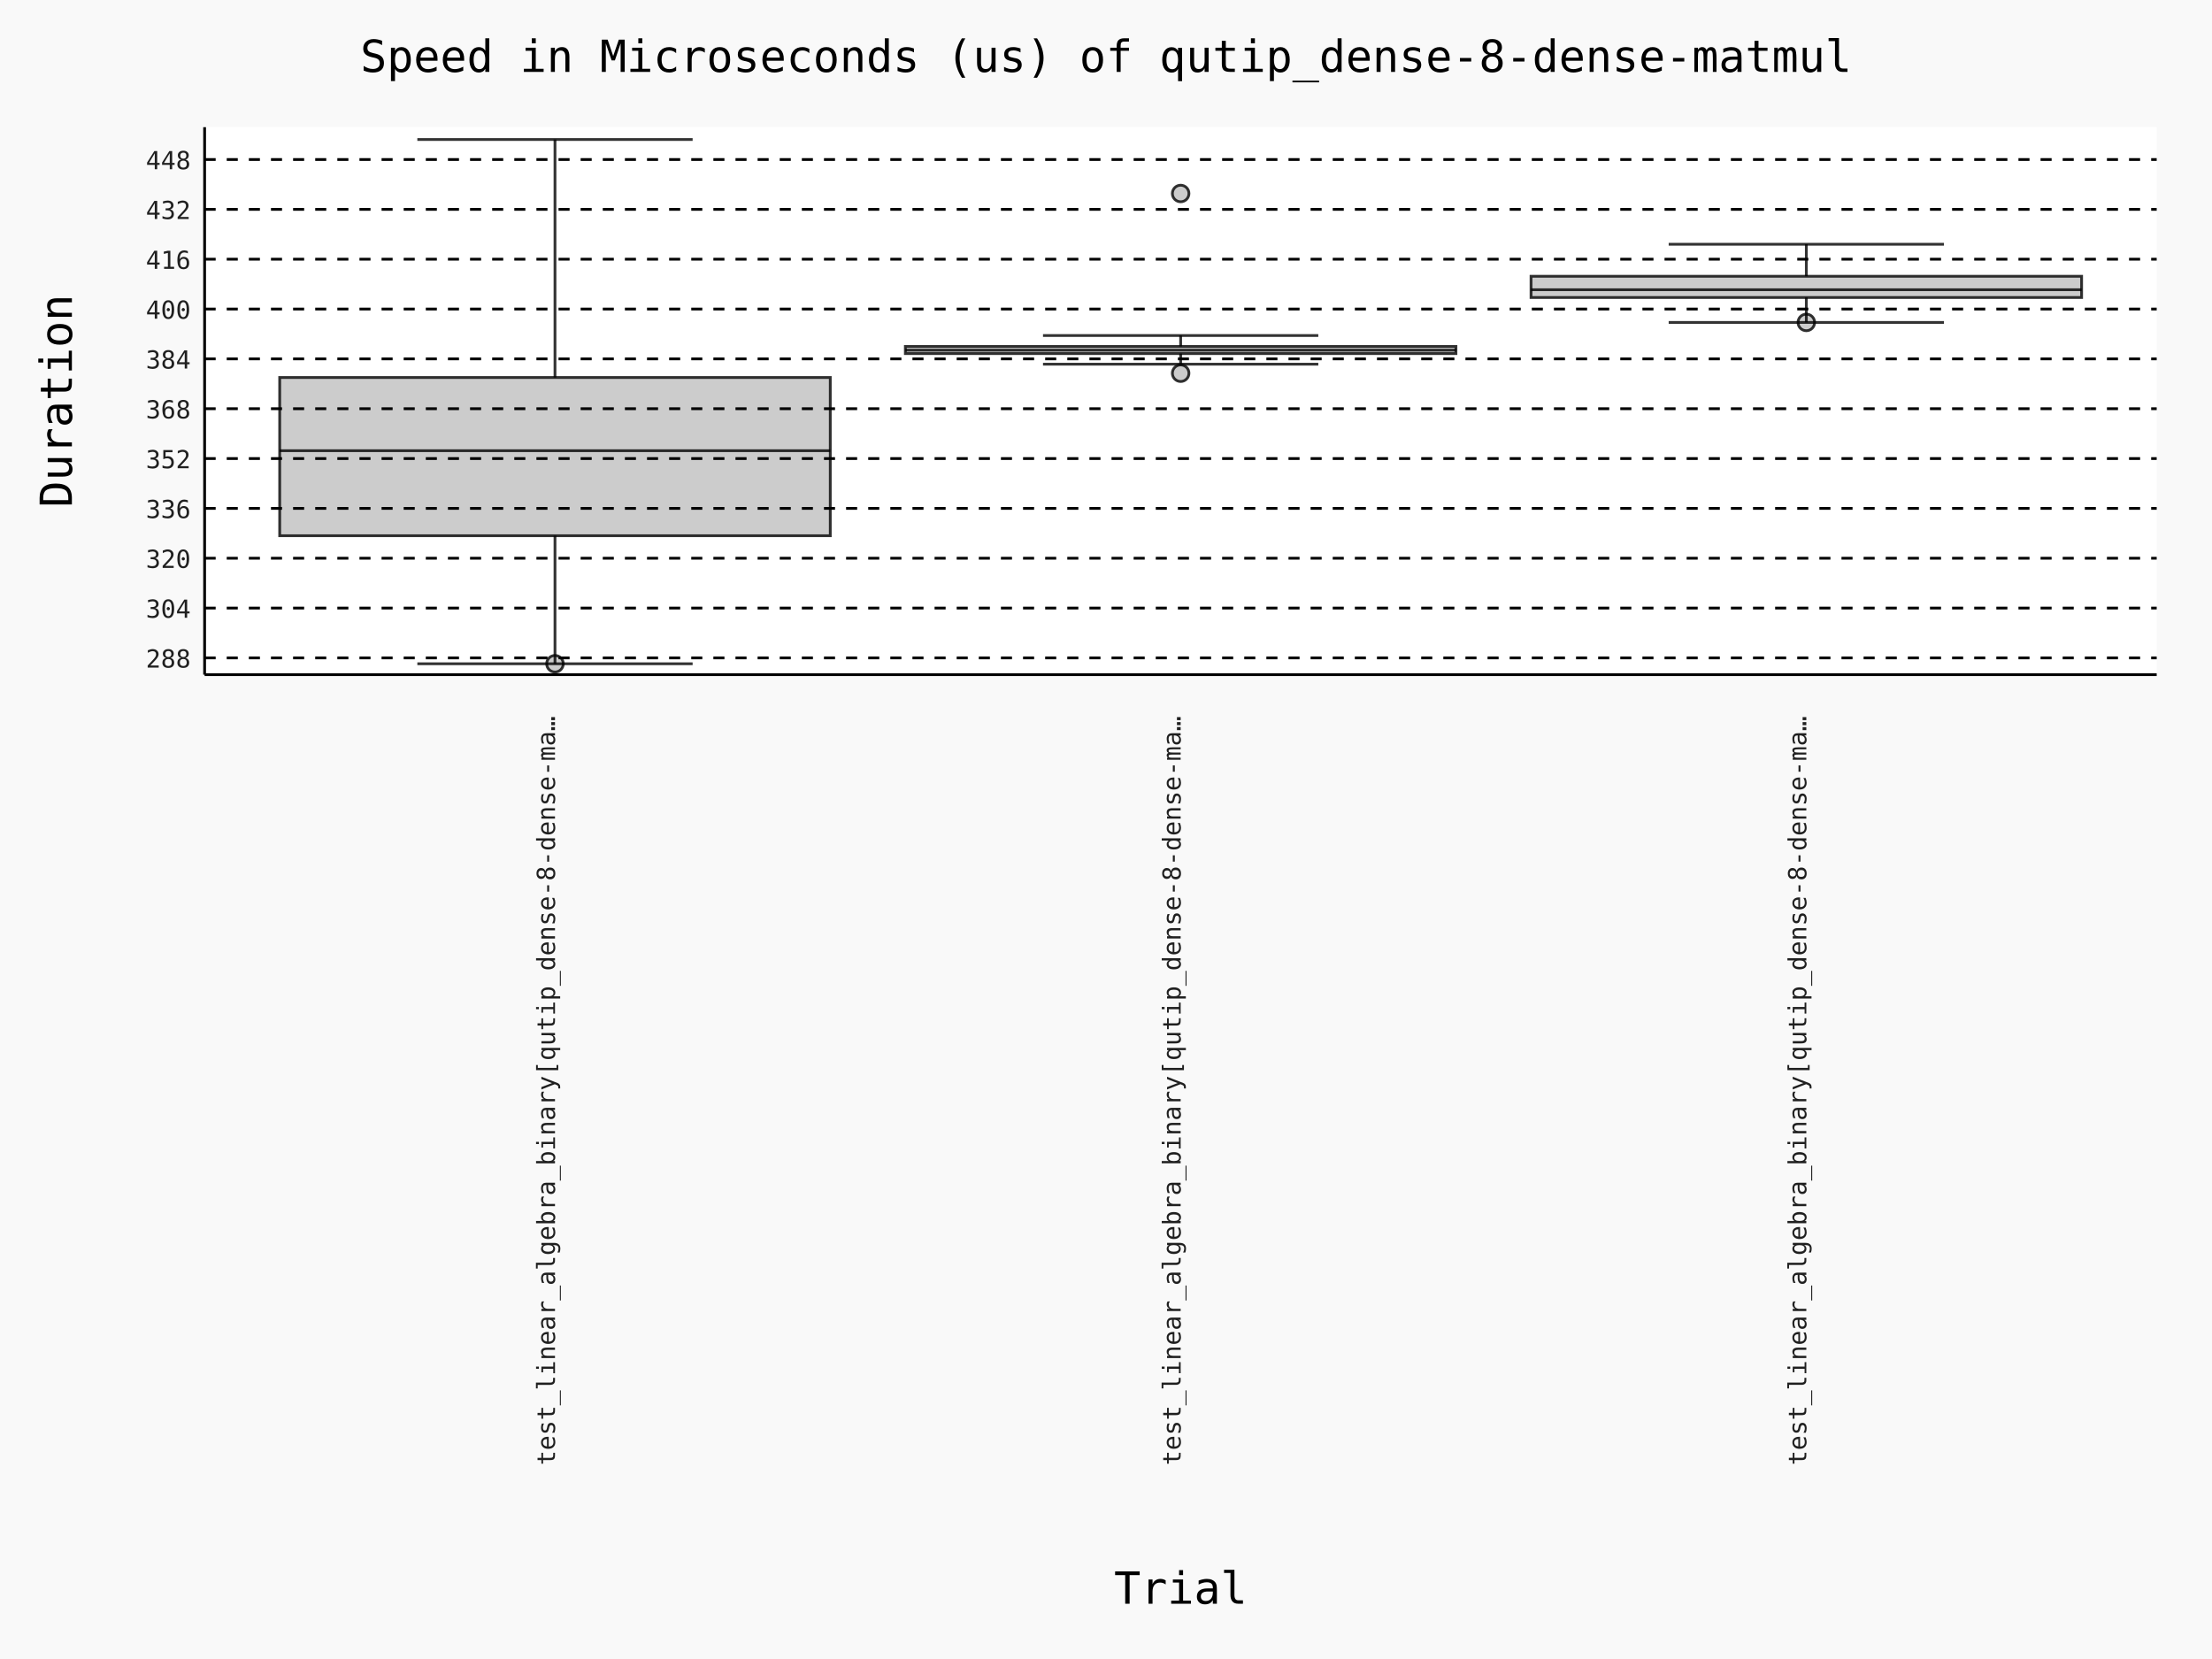
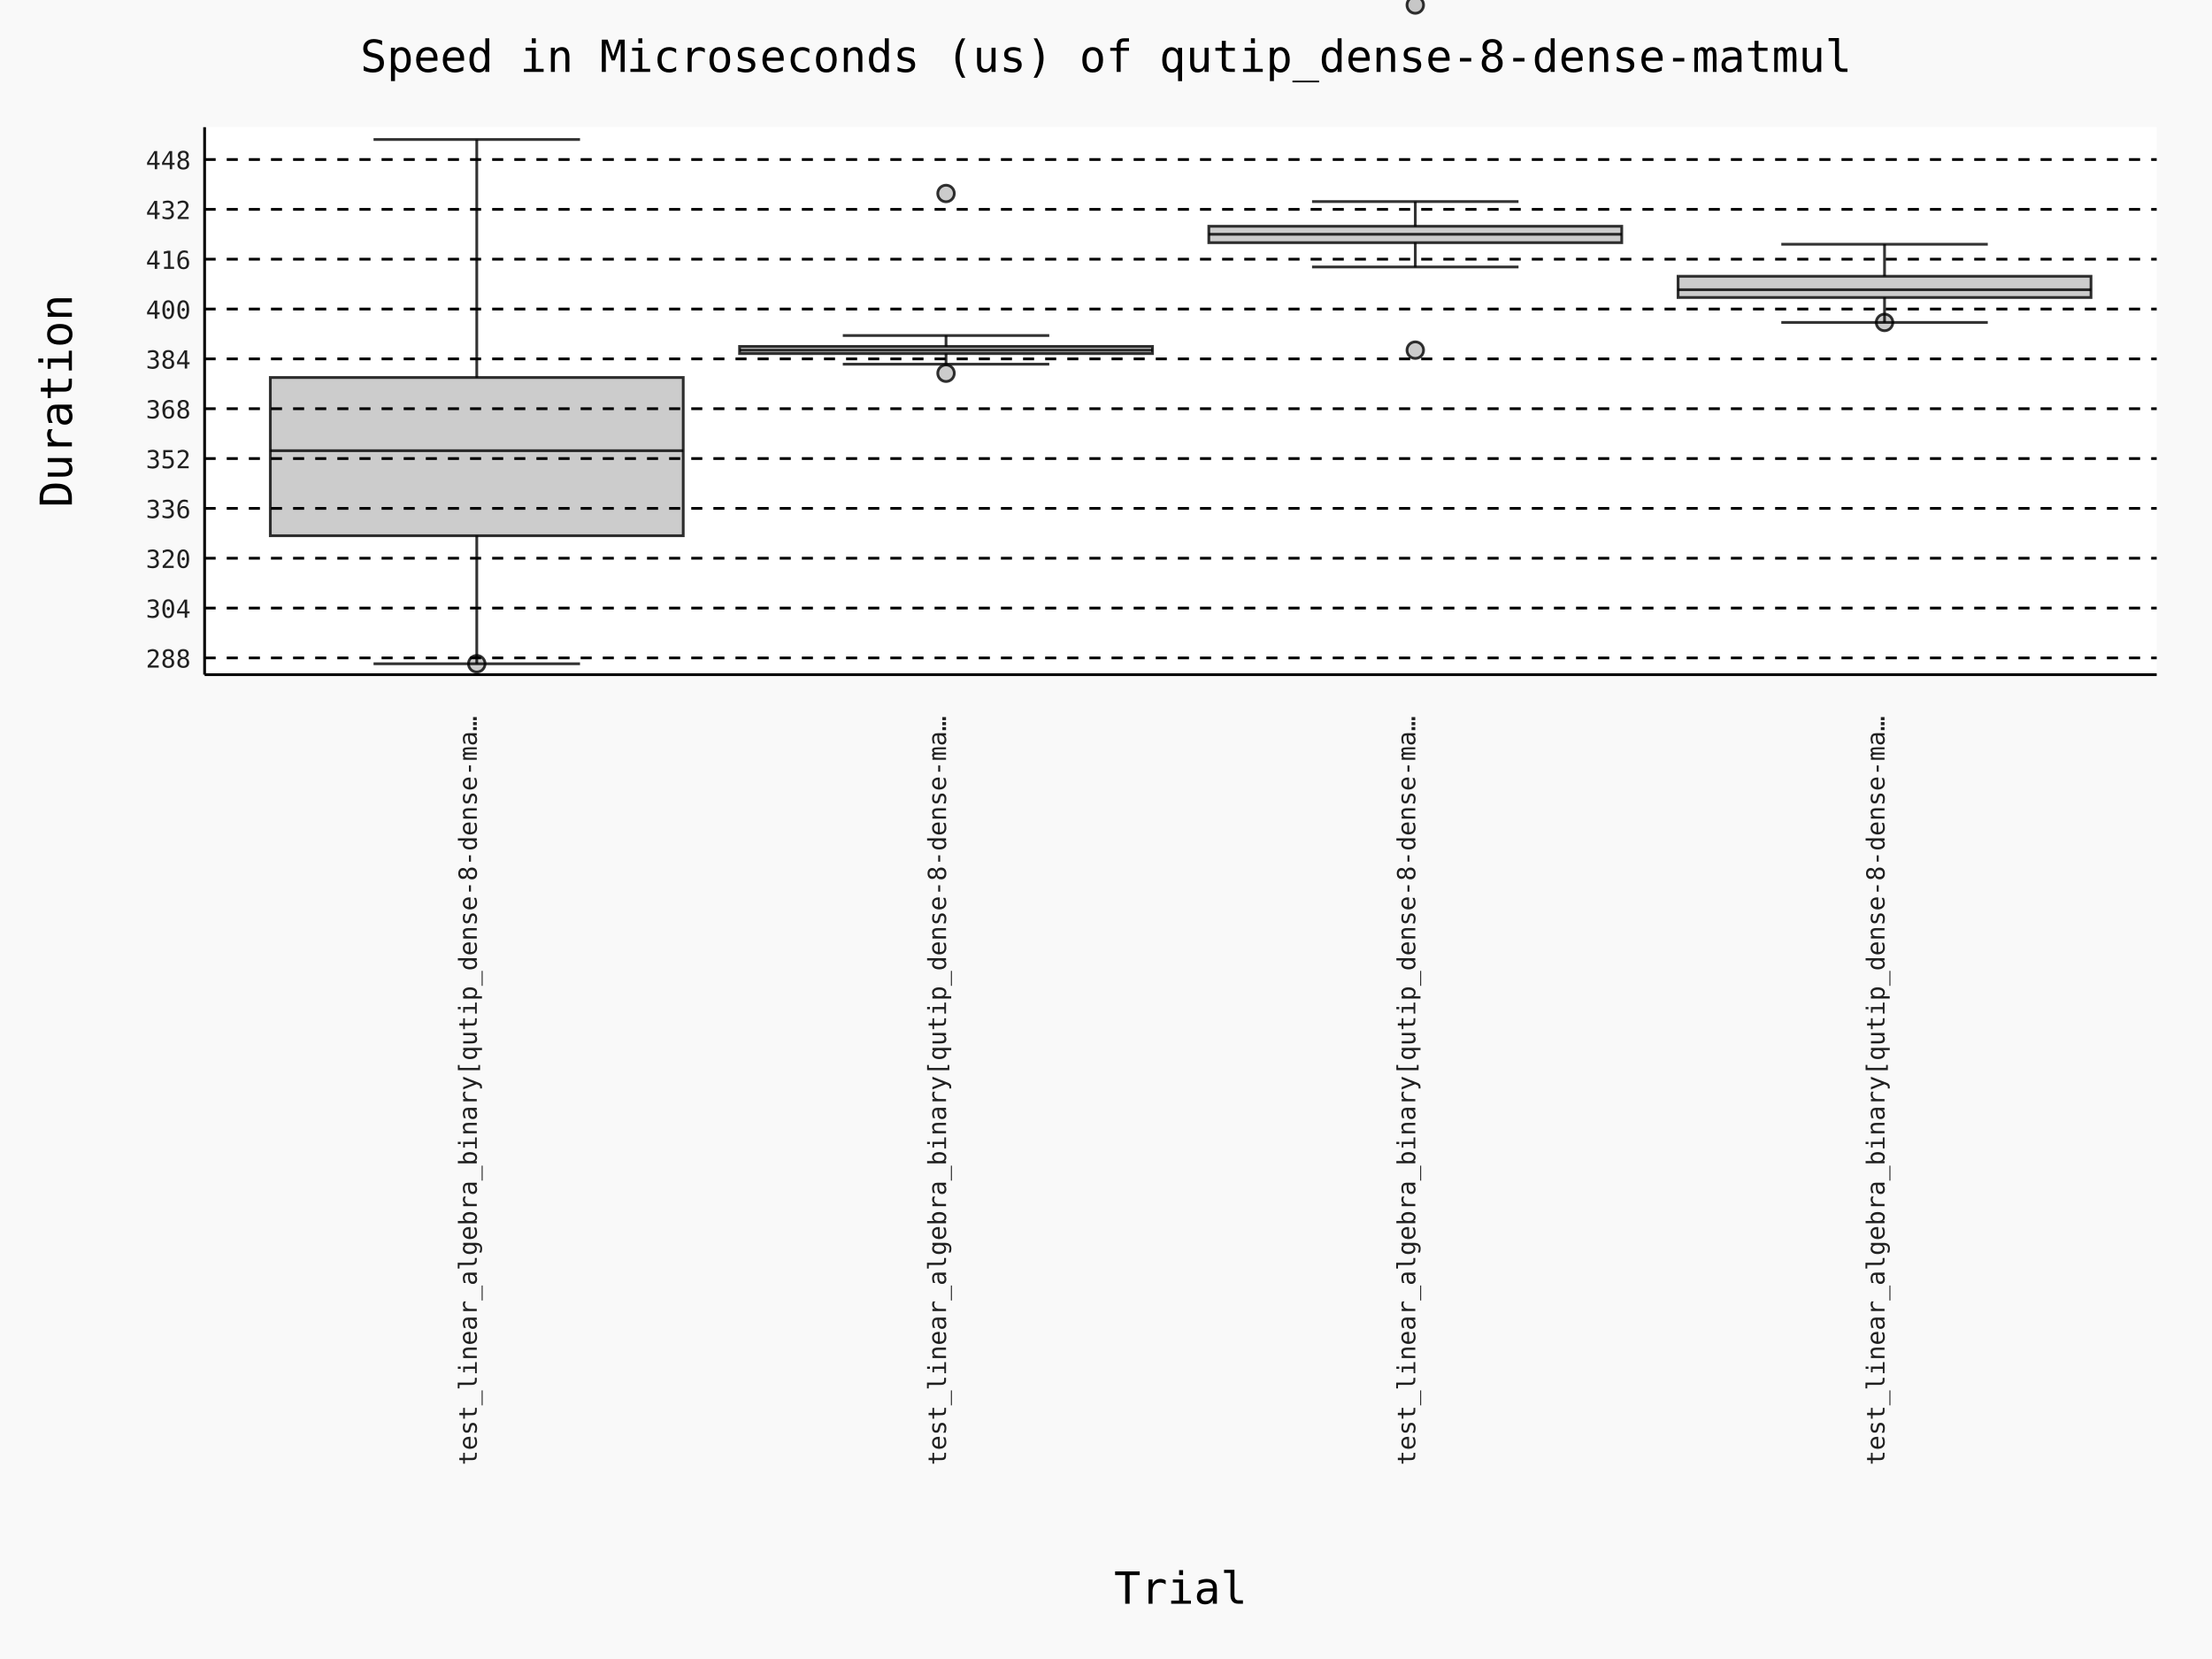
- <svg xmlns="http://www.w3.org/2000/svg" id="chart-b87d9e3f-fc7f-4399-bbd9-ec2489624382" class="pygal-chart" viewBox="0 0 800 600">
+ <svg xmlns="http://www.w3.org/2000/svg" id="chart-7cab456e-a89b-4a8b-853e-ff4a9fa14b80" class="pygal-chart" viewBox="0 0 800 600">
  <defs>
-     <style type="text/css">#chart-b87d9e3f-fc7f-4399-bbd9-ec2489624382{-webkit-user-select:none;-webkit-font-smoothing:antialiased;font-family:Consolas,"Deja Vu Sans Mono","Bitstream Vera Sans Mono","Courier New",monospace}#chart-b87d9e3f-fc7f-4399-bbd9-ec2489624382 .title{font-family:Consolas,"Deja Vu Sans Mono","Bitstream Vera Sans Mono","Courier New",monospace;font-size:16px}#chart-b87d9e3f-fc7f-4399-bbd9-ec2489624382 .legends .legend text{font-family:Consolas,"Deja Vu Sans Mono","Bitstream Vera Sans Mono","Courier New",monospace;font-size:14px}#chart-b87d9e3f-fc7f-4399-bbd9-ec2489624382 .axis text{font-family:Consolas,"Deja Vu Sans Mono","Bitstream Vera Sans Mono","Courier New",monospace;font-size:10px}#chart-b87d9e3f-fc7f-4399-bbd9-ec2489624382 .axis text.major{font-family:Consolas,"Deja Vu Sans Mono","Bitstream Vera Sans Mono","Courier New",monospace;font-size:10px}#chart-b87d9e3f-fc7f-4399-bbd9-ec2489624382 .text-overlay text.value{font-family:Consolas,"Deja Vu Sans Mono","Bitstream Vera Sans Mono","Courier New",monospace;font-size:16px}#chart-b87d9e3f-fc7f-4399-bbd9-ec2489624382 .text-overlay text.label{font-family:Consolas,"Deja Vu Sans Mono","Bitstream Vera Sans Mono","Courier New",monospace;font-size:10px}#chart-b87d9e3f-fc7f-4399-bbd9-ec2489624382 .tooltip{font-family:Consolas,"Deja Vu Sans Mono","Bitstream Vera Sans Mono","Courier New",monospace;font-size:14px}#chart-b87d9e3f-fc7f-4399-bbd9-ec2489624382 text.no_data{font-family:Consolas,"Deja Vu Sans Mono","Bitstream Vera Sans Mono","Courier New",monospace;font-size:64px}
- #chart-b87d9e3f-fc7f-4399-bbd9-ec2489624382{background-color:rgba(249,249,249,1)}#chart-b87d9e3f-fc7f-4399-bbd9-ec2489624382 path,#chart-b87d9e3f-fc7f-4399-bbd9-ec2489624382 line,#chart-b87d9e3f-fc7f-4399-bbd9-ec2489624382 rect,#chart-b87d9e3f-fc7f-4399-bbd9-ec2489624382 circle{-webkit-transition:150ms;-moz-transition:150ms;transition:150ms}#chart-b87d9e3f-fc7f-4399-bbd9-ec2489624382 .graph &gt; .background{fill:rgba(249,249,249,1)}#chart-b87d9e3f-fc7f-4399-bbd9-ec2489624382 .plot &gt; .background{fill:rgba(255,255,255,1)}#chart-b87d9e3f-fc7f-4399-bbd9-ec2489624382 .graph{fill:rgba(0,0,0,.87)}#chart-b87d9e3f-fc7f-4399-bbd9-ec2489624382 text.no_data{fill:rgba(0,0,0,1)}#chart-b87d9e3f-fc7f-4399-bbd9-ec2489624382 .title{fill:rgba(0,0,0,1)}#chart-b87d9e3f-fc7f-4399-bbd9-ec2489624382 .legends .legend text{fill:rgba(0,0,0,.87)}#chart-b87d9e3f-fc7f-4399-bbd9-ec2489624382 .legends .legend:hover text{fill:rgba(0,0,0,1)}#chart-b87d9e3f-fc7f-4399-bbd9-ec2489624382 .axis .line{stroke:rgba(0,0,0,1)}#chart-b87d9e3f-fc7f-4399-bbd9-ec2489624382 .axis .guide.line{stroke:rgba(0,0,0,.54)}#chart-b87d9e3f-fc7f-4399-bbd9-ec2489624382 .axis .major.line{stroke:rgba(0,0,0,.87)}#chart-b87d9e3f-fc7f-4399-bbd9-ec2489624382 .axis text.major{fill:rgba(0,0,0,1)}#chart-b87d9e3f-fc7f-4399-bbd9-ec2489624382 .axis.y .guides:hover .guide.line,#chart-b87d9e3f-fc7f-4399-bbd9-ec2489624382 .line-graph .axis.x .guides:hover .guide.line,#chart-b87d9e3f-fc7f-4399-bbd9-ec2489624382 .stackedline-graph .axis.x .guides:hover .guide.line,#chart-b87d9e3f-fc7f-4399-bbd9-ec2489624382 .xy-graph .axis.x .guides:hover .guide.line{stroke:rgba(0,0,0,1)}#chart-b87d9e3f-fc7f-4399-bbd9-ec2489624382 .axis .guides:hover text{fill:rgba(0,0,0,1)}#chart-b87d9e3f-fc7f-4399-bbd9-ec2489624382 .reactive{fill-opacity:.7;stroke-opacity:.8;stroke-width:1}#chart-b87d9e3f-fc7f-4399-bbd9-ec2489624382 .ci{stroke:rgba(0,0,0,.87)}#chart-b87d9e3f-fc7f-4399-bbd9-ec2489624382 .reactive.active,#chart-b87d9e3f-fc7f-4399-bbd9-ec2489624382 .active .reactive{fill-opacity:.8;stroke-opacity:.9;stroke-width:4}#chart-b87d9e3f-fc7f-4399-bbd9-ec2489624382 .ci .reactive.active{stroke-width:1.5}#chart-b87d9e3f-fc7f-4399-bbd9-ec2489624382 .series text{fill:rgba(0,0,0,1)}#chart-b87d9e3f-fc7f-4399-bbd9-ec2489624382 .tooltip rect{fill:rgba(255,255,255,1);stroke:rgba(0,0,0,1);-webkit-transition:opacity 150ms;-moz-transition:opacity 150ms;transition:opacity 150ms}#chart-b87d9e3f-fc7f-4399-bbd9-ec2489624382 .tooltip .label{fill:rgba(0,0,0,.87)}#chart-b87d9e3f-fc7f-4399-bbd9-ec2489624382 .tooltip .label{fill:rgba(0,0,0,.87)}#chart-b87d9e3f-fc7f-4399-bbd9-ec2489624382 .tooltip .legend{font-size:.8em;fill:rgba(0,0,0,.54)}#chart-b87d9e3f-fc7f-4399-bbd9-ec2489624382 .tooltip .x_label{font-size:.6em;fill:rgba(0,0,0,1)}#chart-b87d9e3f-fc7f-4399-bbd9-ec2489624382 .tooltip .xlink{font-size:.5em;text-decoration:underline}#chart-b87d9e3f-fc7f-4399-bbd9-ec2489624382 .tooltip .value{font-size:1.5em}#chart-b87d9e3f-fc7f-4399-bbd9-ec2489624382 .bound{font-size:.5em}#chart-b87d9e3f-fc7f-4399-bbd9-ec2489624382 .max-value{font-size:.75em;fill:rgba(0,0,0,.54)}#chart-b87d9e3f-fc7f-4399-bbd9-ec2489624382 .map-element{fill:rgba(255,255,255,1);stroke:rgba(0,0,0,.54) !important}#chart-b87d9e3f-fc7f-4399-bbd9-ec2489624382 .map-element .reactive{fill-opacity:inherit;stroke-opacity:inherit}#chart-b87d9e3f-fc7f-4399-bbd9-ec2489624382 .color-0,#chart-b87d9e3f-fc7f-4399-bbd9-ec2489624382 .color-0 a:visited{stroke:#000000;fill:#000000}#chart-b87d9e3f-fc7f-4399-bbd9-ec2489624382 .color-1,#chart-b87d9e3f-fc7f-4399-bbd9-ec2489624382 .color-1 a:visited{stroke:#000000;fill:#000000}#chart-b87d9e3f-fc7f-4399-bbd9-ec2489624382 .color-2,#chart-b87d9e3f-fc7f-4399-bbd9-ec2489624382 .color-2 a:visited{stroke:#000000;fill:#000000}#chart-b87d9e3f-fc7f-4399-bbd9-ec2489624382 .text-overlay .color-0 text{fill:white}#chart-b87d9e3f-fc7f-4399-bbd9-ec2489624382 .text-overlay .color-1 text{fill:white}#chart-b87d9e3f-fc7f-4399-bbd9-ec2489624382 .text-overlay .color-2 text{fill:white}
- #chart-b87d9e3f-fc7f-4399-bbd9-ec2489624382 text.no_data{text-anchor:middle}#chart-b87d9e3f-fc7f-4399-bbd9-ec2489624382 .guide.line{fill:none}#chart-b87d9e3f-fc7f-4399-bbd9-ec2489624382 .centered{text-anchor:middle}#chart-b87d9e3f-fc7f-4399-bbd9-ec2489624382 .title{text-anchor:middle}#chart-b87d9e3f-fc7f-4399-bbd9-ec2489624382 .legends .legend text{fill-opacity:1}#chart-b87d9e3f-fc7f-4399-bbd9-ec2489624382 .axis.x text{text-anchor:middle}#chart-b87d9e3f-fc7f-4399-bbd9-ec2489624382 .axis.x:not(.web) text[transform]{text-anchor:start}#chart-b87d9e3f-fc7f-4399-bbd9-ec2489624382 .axis.x:not(.web) text[transform].backwards{text-anchor:end}#chart-b87d9e3f-fc7f-4399-bbd9-ec2489624382 .axis.y text{text-anchor:end}#chart-b87d9e3f-fc7f-4399-bbd9-ec2489624382 .axis.y text[transform].backwards{text-anchor:start}#chart-b87d9e3f-fc7f-4399-bbd9-ec2489624382 .axis.y2 text{text-anchor:start}#chart-b87d9e3f-fc7f-4399-bbd9-ec2489624382 .axis.y2 text[transform].backwards{text-anchor:end}#chart-b87d9e3f-fc7f-4399-bbd9-ec2489624382 .axis .guide.line{stroke-dasharray:4,4;stroke:black}#chart-b87d9e3f-fc7f-4399-bbd9-ec2489624382 .axis .major.guide.line{stroke-dasharray:6,6;stroke:black}#chart-b87d9e3f-fc7f-4399-bbd9-ec2489624382 .horizontal .axis.y .guide.line,#chart-b87d9e3f-fc7f-4399-bbd9-ec2489624382 .horizontal .axis.y2 .guide.line,#chart-b87d9e3f-fc7f-4399-bbd9-ec2489624382 .vertical .axis.x .guide.line{opacity:0}#chart-b87d9e3f-fc7f-4399-bbd9-ec2489624382 .horizontal .axis.always_show .guide.line,#chart-b87d9e3f-fc7f-4399-bbd9-ec2489624382 .vertical .axis.always_show .guide.line{opacity:1 !important}#chart-b87d9e3f-fc7f-4399-bbd9-ec2489624382 .axis.y .guides:hover .guide.line,#chart-b87d9e3f-fc7f-4399-bbd9-ec2489624382 .axis.y2 .guides:hover .guide.line,#chart-b87d9e3f-fc7f-4399-bbd9-ec2489624382 .axis.x .guides:hover .guide.line{opacity:1}#chart-b87d9e3f-fc7f-4399-bbd9-ec2489624382 .axis .guides:hover text{opacity:1}#chart-b87d9e3f-fc7f-4399-bbd9-ec2489624382 .nofill{fill:none}#chart-b87d9e3f-fc7f-4399-bbd9-ec2489624382 .subtle-fill{fill-opacity:.2}#chart-b87d9e3f-fc7f-4399-bbd9-ec2489624382 .dot{stroke-width:1px;fill-opacity:1;stroke-opacity:1}#chart-b87d9e3f-fc7f-4399-bbd9-ec2489624382 .dot.active{stroke-width:5px}#chart-b87d9e3f-fc7f-4399-bbd9-ec2489624382 .dot.negative{fill:transparent}#chart-b87d9e3f-fc7f-4399-bbd9-ec2489624382 text,#chart-b87d9e3f-fc7f-4399-bbd9-ec2489624382 tspan{stroke:none !important}#chart-b87d9e3f-fc7f-4399-bbd9-ec2489624382 .series text.active{opacity:1}#chart-b87d9e3f-fc7f-4399-bbd9-ec2489624382 .tooltip rect{fill-opacity:.95;stroke-width:.5}#chart-b87d9e3f-fc7f-4399-bbd9-ec2489624382 .tooltip text{fill-opacity:1}#chart-b87d9e3f-fc7f-4399-bbd9-ec2489624382 .showable{visibility:hidden}#chart-b87d9e3f-fc7f-4399-bbd9-ec2489624382 .showable.shown{visibility:visible}#chart-b87d9e3f-fc7f-4399-bbd9-ec2489624382 .gauge-background{fill:rgba(229,229,229,1);stroke:none}#chart-b87d9e3f-fc7f-4399-bbd9-ec2489624382 .bg-lines{stroke:rgba(249,249,249,1);stroke-width:2px}
+     <style type="text/css">#chart-7cab456e-a89b-4a8b-853e-ff4a9fa14b80{-webkit-user-select:none;-webkit-font-smoothing:antialiased;font-family:Consolas,"Deja Vu Sans Mono","Bitstream Vera Sans Mono","Courier New",monospace}#chart-7cab456e-a89b-4a8b-853e-ff4a9fa14b80 .title{font-family:Consolas,"Deja Vu Sans Mono","Bitstream Vera Sans Mono","Courier New",monospace;font-size:16px}#chart-7cab456e-a89b-4a8b-853e-ff4a9fa14b80 .legends .legend text{font-family:Consolas,"Deja Vu Sans Mono","Bitstream Vera Sans Mono","Courier New",monospace;font-size:14px}#chart-7cab456e-a89b-4a8b-853e-ff4a9fa14b80 .axis text{font-family:Consolas,"Deja Vu Sans Mono","Bitstream Vera Sans Mono","Courier New",monospace;font-size:10px}#chart-7cab456e-a89b-4a8b-853e-ff4a9fa14b80 .axis text.major{font-family:Consolas,"Deja Vu Sans Mono","Bitstream Vera Sans Mono","Courier New",monospace;font-size:10px}#chart-7cab456e-a89b-4a8b-853e-ff4a9fa14b80 .text-overlay text.value{font-family:Consolas,"Deja Vu Sans Mono","Bitstream Vera Sans Mono","Courier New",monospace;font-size:16px}#chart-7cab456e-a89b-4a8b-853e-ff4a9fa14b80 .text-overlay text.label{font-family:Consolas,"Deja Vu Sans Mono","Bitstream Vera Sans Mono","Courier New",monospace;font-size:10px}#chart-7cab456e-a89b-4a8b-853e-ff4a9fa14b80 .tooltip{font-family:Consolas,"Deja Vu Sans Mono","Bitstream Vera Sans Mono","Courier New",monospace;font-size:14px}#chart-7cab456e-a89b-4a8b-853e-ff4a9fa14b80 text.no_data{font-family:Consolas,"Deja Vu Sans Mono","Bitstream Vera Sans Mono","Courier New",monospace;font-size:64px}
+ #chart-7cab456e-a89b-4a8b-853e-ff4a9fa14b80{background-color:rgba(249,249,249,1)}#chart-7cab456e-a89b-4a8b-853e-ff4a9fa14b80 path,#chart-7cab456e-a89b-4a8b-853e-ff4a9fa14b80 line,#chart-7cab456e-a89b-4a8b-853e-ff4a9fa14b80 rect,#chart-7cab456e-a89b-4a8b-853e-ff4a9fa14b80 circle{-webkit-transition:150ms;-moz-transition:150ms;transition:150ms}#chart-7cab456e-a89b-4a8b-853e-ff4a9fa14b80 .graph &gt; .background{fill:rgba(249,249,249,1)}#chart-7cab456e-a89b-4a8b-853e-ff4a9fa14b80 .plot &gt; .background{fill:rgba(255,255,255,1)}#chart-7cab456e-a89b-4a8b-853e-ff4a9fa14b80 .graph{fill:rgba(0,0,0,.87)}#chart-7cab456e-a89b-4a8b-853e-ff4a9fa14b80 text.no_data{fill:rgba(0,0,0,1)}#chart-7cab456e-a89b-4a8b-853e-ff4a9fa14b80 .title{fill:rgba(0,0,0,1)}#chart-7cab456e-a89b-4a8b-853e-ff4a9fa14b80 .legends .legend text{fill:rgba(0,0,0,.87)}#chart-7cab456e-a89b-4a8b-853e-ff4a9fa14b80 .legends .legend:hover text{fill:rgba(0,0,0,1)}#chart-7cab456e-a89b-4a8b-853e-ff4a9fa14b80 .axis .line{stroke:rgba(0,0,0,1)}#chart-7cab456e-a89b-4a8b-853e-ff4a9fa14b80 .axis .guide.line{stroke:rgba(0,0,0,.54)}#chart-7cab456e-a89b-4a8b-853e-ff4a9fa14b80 .axis .major.line{stroke:rgba(0,0,0,.87)}#chart-7cab456e-a89b-4a8b-853e-ff4a9fa14b80 .axis text.major{fill:rgba(0,0,0,1)}#chart-7cab456e-a89b-4a8b-853e-ff4a9fa14b80 .axis.y .guides:hover .guide.line,#chart-7cab456e-a89b-4a8b-853e-ff4a9fa14b80 .line-graph .axis.x .guides:hover .guide.line,#chart-7cab456e-a89b-4a8b-853e-ff4a9fa14b80 .stackedline-graph .axis.x .guides:hover .guide.line,#chart-7cab456e-a89b-4a8b-853e-ff4a9fa14b80 .xy-graph .axis.x .guides:hover .guide.line{stroke:rgba(0,0,0,1)}#chart-7cab456e-a89b-4a8b-853e-ff4a9fa14b80 .axis .guides:hover text{fill:rgba(0,0,0,1)}#chart-7cab456e-a89b-4a8b-853e-ff4a9fa14b80 .reactive{fill-opacity:.7;stroke-opacity:.8;stroke-width:1}#chart-7cab456e-a89b-4a8b-853e-ff4a9fa14b80 .ci{stroke:rgba(0,0,0,.87)}#chart-7cab456e-a89b-4a8b-853e-ff4a9fa14b80 .reactive.active,#chart-7cab456e-a89b-4a8b-853e-ff4a9fa14b80 .active .reactive{fill-opacity:.8;stroke-opacity:.9;stroke-width:4}#chart-7cab456e-a89b-4a8b-853e-ff4a9fa14b80 .ci .reactive.active{stroke-width:1.5}#chart-7cab456e-a89b-4a8b-853e-ff4a9fa14b80 .series text{fill:rgba(0,0,0,1)}#chart-7cab456e-a89b-4a8b-853e-ff4a9fa14b80 .tooltip rect{fill:rgba(255,255,255,1);stroke:rgba(0,0,0,1);-webkit-transition:opacity 150ms;-moz-transition:opacity 150ms;transition:opacity 150ms}#chart-7cab456e-a89b-4a8b-853e-ff4a9fa14b80 .tooltip .label{fill:rgba(0,0,0,.87)}#chart-7cab456e-a89b-4a8b-853e-ff4a9fa14b80 .tooltip .label{fill:rgba(0,0,0,.87)}#chart-7cab456e-a89b-4a8b-853e-ff4a9fa14b80 .tooltip .legend{font-size:.8em;fill:rgba(0,0,0,.54)}#chart-7cab456e-a89b-4a8b-853e-ff4a9fa14b80 .tooltip .x_label{font-size:.6em;fill:rgba(0,0,0,1)}#chart-7cab456e-a89b-4a8b-853e-ff4a9fa14b80 .tooltip .xlink{font-size:.5em;text-decoration:underline}#chart-7cab456e-a89b-4a8b-853e-ff4a9fa14b80 .tooltip .value{font-size:1.5em}#chart-7cab456e-a89b-4a8b-853e-ff4a9fa14b80 .bound{font-size:.5em}#chart-7cab456e-a89b-4a8b-853e-ff4a9fa14b80 .max-value{font-size:.75em;fill:rgba(0,0,0,.54)}#chart-7cab456e-a89b-4a8b-853e-ff4a9fa14b80 .map-element{fill:rgba(255,255,255,1);stroke:rgba(0,0,0,.54) !important}#chart-7cab456e-a89b-4a8b-853e-ff4a9fa14b80 .map-element .reactive{fill-opacity:inherit;stroke-opacity:inherit}#chart-7cab456e-a89b-4a8b-853e-ff4a9fa14b80 .color-0,#chart-7cab456e-a89b-4a8b-853e-ff4a9fa14b80 .color-0 a:visited{stroke:#000000;fill:#000000}#chart-7cab456e-a89b-4a8b-853e-ff4a9fa14b80 .color-1,#chart-7cab456e-a89b-4a8b-853e-ff4a9fa14b80 .color-1 a:visited{stroke:#000000;fill:#000000}#chart-7cab456e-a89b-4a8b-853e-ff4a9fa14b80 .color-2,#chart-7cab456e-a89b-4a8b-853e-ff4a9fa14b80 .color-2 a:visited{stroke:#000000;fill:#000000}#chart-7cab456e-a89b-4a8b-853e-ff4a9fa14b80 .color-3,#chart-7cab456e-a89b-4a8b-853e-ff4a9fa14b80 .color-3 a:visited{stroke:#000000;fill:#000000}#chart-7cab456e-a89b-4a8b-853e-ff4a9fa14b80 .text-overlay .color-0 text{fill:white}#chart-7cab456e-a89b-4a8b-853e-ff4a9fa14b80 .text-overlay .color-1 text{fill:white}#chart-7cab456e-a89b-4a8b-853e-ff4a9fa14b80 .text-overlay .color-2 text{fill:white}#chart-7cab456e-a89b-4a8b-853e-ff4a9fa14b80 .text-overlay .color-3 text{fill:white}
+ #chart-7cab456e-a89b-4a8b-853e-ff4a9fa14b80 text.no_data{text-anchor:middle}#chart-7cab456e-a89b-4a8b-853e-ff4a9fa14b80 .guide.line{fill:none}#chart-7cab456e-a89b-4a8b-853e-ff4a9fa14b80 .centered{text-anchor:middle}#chart-7cab456e-a89b-4a8b-853e-ff4a9fa14b80 .title{text-anchor:middle}#chart-7cab456e-a89b-4a8b-853e-ff4a9fa14b80 .legends .legend text{fill-opacity:1}#chart-7cab456e-a89b-4a8b-853e-ff4a9fa14b80 .axis.x text{text-anchor:middle}#chart-7cab456e-a89b-4a8b-853e-ff4a9fa14b80 .axis.x:not(.web) text[transform]{text-anchor:start}#chart-7cab456e-a89b-4a8b-853e-ff4a9fa14b80 .axis.x:not(.web) text[transform].backwards{text-anchor:end}#chart-7cab456e-a89b-4a8b-853e-ff4a9fa14b80 .axis.y text{text-anchor:end}#chart-7cab456e-a89b-4a8b-853e-ff4a9fa14b80 .axis.y text[transform].backwards{text-anchor:start}#chart-7cab456e-a89b-4a8b-853e-ff4a9fa14b80 .axis.y2 text{text-anchor:start}#chart-7cab456e-a89b-4a8b-853e-ff4a9fa14b80 .axis.y2 text[transform].backwards{text-anchor:end}#chart-7cab456e-a89b-4a8b-853e-ff4a9fa14b80 .axis .guide.line{stroke-dasharray:4,4;stroke:black}#chart-7cab456e-a89b-4a8b-853e-ff4a9fa14b80 .axis .major.guide.line{stroke-dasharray:6,6;stroke:black}#chart-7cab456e-a89b-4a8b-853e-ff4a9fa14b80 .horizontal .axis.y .guide.line,#chart-7cab456e-a89b-4a8b-853e-ff4a9fa14b80 .horizontal .axis.y2 .guide.line,#chart-7cab456e-a89b-4a8b-853e-ff4a9fa14b80 .vertical .axis.x .guide.line{opacity:0}#chart-7cab456e-a89b-4a8b-853e-ff4a9fa14b80 .horizontal .axis.always_show .guide.line,#chart-7cab456e-a89b-4a8b-853e-ff4a9fa14b80 .vertical .axis.always_show .guide.line{opacity:1 !important}#chart-7cab456e-a89b-4a8b-853e-ff4a9fa14b80 .axis.y .guides:hover .guide.line,#chart-7cab456e-a89b-4a8b-853e-ff4a9fa14b80 .axis.y2 .guides:hover .guide.line,#chart-7cab456e-a89b-4a8b-853e-ff4a9fa14b80 .axis.x .guides:hover .guide.line{opacity:1}#chart-7cab456e-a89b-4a8b-853e-ff4a9fa14b80 .axis .guides:hover text{opacity:1}#chart-7cab456e-a89b-4a8b-853e-ff4a9fa14b80 .nofill{fill:none}#chart-7cab456e-a89b-4a8b-853e-ff4a9fa14b80 .subtle-fill{fill-opacity:.2}#chart-7cab456e-a89b-4a8b-853e-ff4a9fa14b80 .dot{stroke-width:1px;fill-opacity:1;stroke-opacity:1}#chart-7cab456e-a89b-4a8b-853e-ff4a9fa14b80 .dot.active{stroke-width:5px}#chart-7cab456e-a89b-4a8b-853e-ff4a9fa14b80 .dot.negative{fill:transparent}#chart-7cab456e-a89b-4a8b-853e-ff4a9fa14b80 text,#chart-7cab456e-a89b-4a8b-853e-ff4a9fa14b80 tspan{stroke:none !important}#chart-7cab456e-a89b-4a8b-853e-ff4a9fa14b80 .series text.active{opacity:1}#chart-7cab456e-a89b-4a8b-853e-ff4a9fa14b80 .tooltip rect{fill-opacity:.95;stroke-width:.5}#chart-7cab456e-a89b-4a8b-853e-ff4a9fa14b80 .tooltip text{fill-opacity:1}#chart-7cab456e-a89b-4a8b-853e-ff4a9fa14b80 .showable{visibility:hidden}#chart-7cab456e-a89b-4a8b-853e-ff4a9fa14b80 .showable.shown{visibility:visible}#chart-7cab456e-a89b-4a8b-853e-ff4a9fa14b80 .gauge-background{fill:rgba(229,229,229,1);stroke:none}#chart-7cab456e-a89b-4a8b-853e-ff4a9fa14b80 .bg-lines{stroke:rgba(249,249,249,1);stroke-width:2px}
.tooltip .value{font-size:1em !important}.axis text{font-size:9px !important}</style>
  </defs>
  <g class="graph custombox-graph vertical">
    <rect x="0" y="0" width="800" height="600" class="background" />
    <g transform="translate(74, 46)" class="plot">
      <rect x="0" y="0" width="706.0" height="198.0" class="background" />
      <g class="axis y always_show">
        <path d="M0 198 h706" class="line" />
        <g class="guides">
          <path d="M0 191.939 h706" class="guide line" />
          <text x="-5" y="195.439" class="">288</text>
        </g>
        <g class="guides">
          <path d="M0 173.915 h706" class="guide line" />
          <text x="-5" y="177.415" class="">304</text>
        </g>
        <g class="guides">
          <path d="M0 155.89 h706" class="guide line" />
          <text x="-5" y="159.39" class="">320</text>
        </g>
        <g class="guides">
          <path d="M0 137.865 h706" class="guide line" />
          <text x="-5" y="141.365" class="">336</text>
        </g>
        <g class="guides">
          <path d="M0 119.841 h706" class="guide line" />
          <text x="-5" y="123.341" class="">352</text>
        </g>
        <g class="guides">
          <path d="M0 101.816 h706" class="guide line" />
          <text x="-5" y="105.316" class="">368</text>
        </g>
        <g class="guides">
          <path d="M0 83.792 h706" class="guide line" />
          <text x="-5" y="87.292" class="">384</text>
        </g>
        <g class="guides">
          <path d="M0 65.767 h706" class="guide line" />
          <text x="-5" y="69.267" class="">400</text>
        </g>
        <g class="guides">
          <path d="M0 47.743 h706" class="guide line" />
          <text x="-5" y="51.243" class="">416</text>
        </g>
        <g class="guides">
          <path d="M0 29.718 h706" class="guide line" />
          <text x="-5" y="33.218" class="">432</text>
        </g>
        <g class="guides">
          <path d="M0 11.693 h706" class="guide line" />
          <text x="-5" y="15.193" class="">448</text>
        </g>
      </g>
      <g class="axis x">
        <path d="M0 0 v198" class="line" />
        <g class="guides">
-           <path d="M126.718 0 v198" class="guide line" />
-           <text x="126.718" y="213.0" class="backwards" transform="rotate(270 126.7179 213)">test_linear_algebra_binary[qutip_dense-8-dense-ma…</text>
+           <path d="M98.433 0 v198" class="guide line" />
+           <text x="98.433" y="213.0" class="backwards" transform="rotate(270 98.43269 213)">test_linear_algebra_binary[qutip_dense-8-dense-ma…</text>
        </g>
        <g class="guides">
-           <path d="M353 0 v198" class="guide line" />
-           <text x="353.0" y="213.0" class="backwards" transform="rotate(270 353 213)">test_linear_algebra_binary[qutip_dense-8-dense-ma…</text>
+           <path d="M268.144 0 v198" class="guide line" />
+           <text x="268.144" y="213.0" class="backwards" transform="rotate(270 268.1442 213)">test_linear_algebra_binary[qutip_dense-8-dense-ma…</text>
        </g>
        <g class="guides">
-           <path d="M579.282 0 v198" class="guide line" />
-           <text x="579.282" y="213.0" class="backwards" transform="rotate(270 579.2821 213)">test_linear_algebra_binary[qutip_dense-8-dense-ma…</text>
+           <path d="M437.856 0 v198" class="guide line" />
+           <text x="437.856" y="213.0" class="backwards" transform="rotate(270 437.8558 213)">test_linear_algebra_binary[qutip_dense-8-dense-ma…</text>
+         </g>
+         <g class="guides">
+           <path d="M607.567 0 v198" class="guide line" />
+           <text x="607.567" y="213.0" class="backwards" transform="rotate(270 607.5673 213)">test_linear_algebra_binary[qutip_dense-8-dense-ma…</text>
        </g>
      </g>
      <g class="series serie-0 color-0">
        <g class="boxes">
          <g class="box">
-             <path stroke-width="3" d="M76.936 194.059 L176.5 194.059" class="reactive tooltip-trigger" />
-             <path stroke-width="3" d="M27.154 116.999 L226.282 116.999" class="reactive tooltip-trigger" />
-             <path stroke-width="3" d="M76.936 4.452 L176.5 4.452" class="reactive tooltip-trigger" />
-             <path stroke-width="2" d="M126.718 194.059 L126.718 147.755" class="reactive tooltip-trigger" />
-             <path stroke-width="2" d="M126.718 4.452 L126.718 90.524" class="reactive tooltip-trigger" />
-             <rect x="27.154" y="90.524" height="57.231" width="199.128" class="subtle-fill reactive tooltip-trigger" />
-             <circle cx="126.718" cy="194.059" r="3" class="subtle-fill reactive tooltip-trigger" />
-             <circle cx="126.718" cy="-54.921" r="3" class="subtle-fill reactive tooltip-trigger" />
+             <path stroke-width="3" d="M61.096 194.059 L135.769 194.059" class="reactive tooltip-trigger" />
+             <path stroke-width="3" d="M23.76 116.999 L173.106 116.999" class="reactive tooltip-trigger" />
+             <path stroke-width="3" d="M61.096 4.452 L135.769 4.452" class="reactive tooltip-trigger" />
+             <path stroke-width="2" d="M98.433 194.059 L98.433 147.755" class="reactive tooltip-trigger" />
+             <path stroke-width="2" d="M98.433 4.452 L98.433 90.524" class="reactive tooltip-trigger" />
+             <rect x="23.76" y="90.524" height="57.231" width="149.346" class="subtle-fill reactive tooltip-trigger" />
+             <circle cx="98.433" cy="194.059" r="3" class="subtle-fill reactive tooltip-trigger" />
+             <circle cx="98.433" cy="-54.921" r="3" class="subtle-fill reactive tooltip-trigger" />
          </g>
        </g>
      </g>
      <g class="series serie-1 color-1">
        <g class="boxes">
          <g class="box">
-             <path stroke-width="3" d="M303.218 85.71 L402.782 85.71" class="reactive tooltip-trigger" />
-             <path stroke-width="3" d="M253.436 80.641 L452.564 80.641" class="reactive tooltip-trigger" />
-             <path stroke-width="3" d="M303.218 75.346 L402.782 75.346" class="reactive tooltip-trigger" />
-             <path stroke-width="2" d="M353 85.71 L353 81.88" class="reactive tooltip-trigger" />
-             <path stroke-width="2" d="M353 75.346 L353 79.289" class="reactive tooltip-trigger" />
-             <rect x="253.436" y="79.289" height="2.591" width="199.128" class="subtle-fill reactive tooltip-trigger" />
-             <circle cx="353" cy="88.976" r="3" class="subtle-fill reactive tooltip-trigger" />
-             <circle cx="353" cy="23.976" r="3" class="subtle-fill reactive tooltip-trigger" />
+             <path stroke-width="3" d="M230.808 85.71 L305.481 85.71" class="reactive tooltip-trigger" />
+             <path stroke-width="3" d="M193.471 80.641 L342.817 80.641" class="reactive tooltip-trigger" />
+             <path stroke-width="3" d="M230.808 75.346 L305.481 75.346" class="reactive tooltip-trigger" />
+             <path stroke-width="2" d="M268.144 85.71 L268.144 81.88" class="reactive tooltip-trigger" />
+             <path stroke-width="2" d="M268.144 75.346 L268.144 79.289" class="reactive tooltip-trigger" />
+             <rect x="193.471" y="79.289" height="2.591" width="149.346" class="subtle-fill reactive tooltip-trigger" />
+             <circle cx="268.144" cy="88.976" r="3" class="subtle-fill reactive tooltip-trigger" />
+             <circle cx="268.144" cy="23.976" r="3" class="subtle-fill reactive tooltip-trigger" />
          </g>
        </g>
      </g>
      <g class="series serie-2 color-2">
        <g class="boxes">
          <g class="box">
-             <path stroke-width="3" d="M529.5 70.612 L629.064 70.612" class="reactive tooltip-trigger" />
-             <path stroke-width="3" d="M479.718 58.783 L678.846 58.783" class="reactive tooltip-trigger" />
-             <path stroke-width="3" d="M529.5 42.336 L629.064 42.336" class="reactive tooltip-trigger" />
-             <path stroke-width="2" d="M579.282 70.612 L579.282 61.599" class="reactive tooltip-trigger" />
-             <path stroke-width="2" d="M579.282 42.336 L579.282 53.911" class="reactive tooltip-trigger" />
-             <rect x="479.718" y="53.911" height="7.688" width="199.128" class="subtle-fill reactive tooltip-trigger" />
-             <circle cx="579.282" cy="70.612" r="3" class="subtle-fill reactive tooltip-trigger" />
-             <circle cx="579.282" cy="-1408.979" r="3" class="subtle-fill reactive tooltip-trigger" />
+             <path stroke-width="3" d="M400.519 50.556 L475.192 50.556" class="reactive tooltip-trigger" />
+             <path stroke-width="3" d="M363.183 38.727 L512.529 38.727" class="reactive tooltip-trigger" />
+             <path stroke-width="3" d="M400.519 26.898 L475.192 26.898" class="reactive tooltip-trigger" />
+             <path stroke-width="2" d="M437.856 50.556 L437.856 41.769" class="reactive tooltip-trigger" />
+             <path stroke-width="2" d="M437.856 26.898 L437.856 35.826" class="reactive tooltip-trigger" />
+             <rect x="363.183" y="35.826" height="5.942" width="149.346" class="subtle-fill reactive tooltip-trigger" />
+             <circle cx="437.856" cy="80.634" r="3" class="subtle-fill reactive tooltip-trigger" />
+             <circle cx="437.856" cy="-44.187" r="3" class="subtle-fill reactive tooltip-trigger" />
+           </g>
+         </g>
+       </g>
+       <g class="series serie-3 color-3">
+         <g class="boxes">
+           <g class="box">
+             <path stroke-width="3" d="M570.231 70.612 L644.904 70.612" class="reactive tooltip-trigger" />
+             <path stroke-width="3" d="M532.894 58.783 L682.24 58.783" class="reactive tooltip-trigger" />
+             <path stroke-width="3" d="M570.231 42.336 L644.904 42.336" class="reactive tooltip-trigger" />
+             <path stroke-width="2" d="M607.567 70.612 L607.567 61.599" class="reactive tooltip-trigger" />
+             <path stroke-width="2" d="M607.567 42.336 L607.567 53.911" class="reactive tooltip-trigger" />
+             <rect x="532.894" y="53.911" height="7.688" width="149.346" class="subtle-fill reactive tooltip-trigger" />
+             <circle cx="607.567" cy="70.612" r="3" class="subtle-fill reactive tooltip-trigger" />
+             <circle cx="607.567" cy="-1408.979" r="3" class="subtle-fill reactive tooltip-trigger" />
          </g>
        </g>
      </g>
    </g>
    <g class="titles">
      <text x="400.0" y="26" class="title plot_title">Speed in Microseconds (us) of qutip_dense-8-dense-matmul</text>
      <text x="427.0" y="580.0" class="title">Trial</text>
      <text x="0" y="171.0" class="title" transform="rotate(-90 0 145)">Duration</text>
    </g>
    <g transform="translate(74, 46)" class="plot overlay">
      <g class="series serie-0 color-0" />
      <g class="series serie-1 color-1" />
      <g class="series serie-2 color-2" />
+       <g class="series serie-3 color-3" />
    </g>
    <g transform="translate(74, 46)" class="plot text-overlay">
      <g class="series serie-0 color-0" />
      <g class="series serie-1 color-1" />
      <g class="series serie-2 color-2" />
+       <g class="series serie-3 color-3" />
    </g>
    <g transform="translate(74, 46)" class="plot tooltip-overlay">
      <g transform="translate(0 0)" style="opacity: 0" class="tooltip">
        <rect rx="0" ry="0" width="0" height="0" class="tooltip-box" />
        <g class="text" />
      </g>
    </g>
  </g>
</svg>
